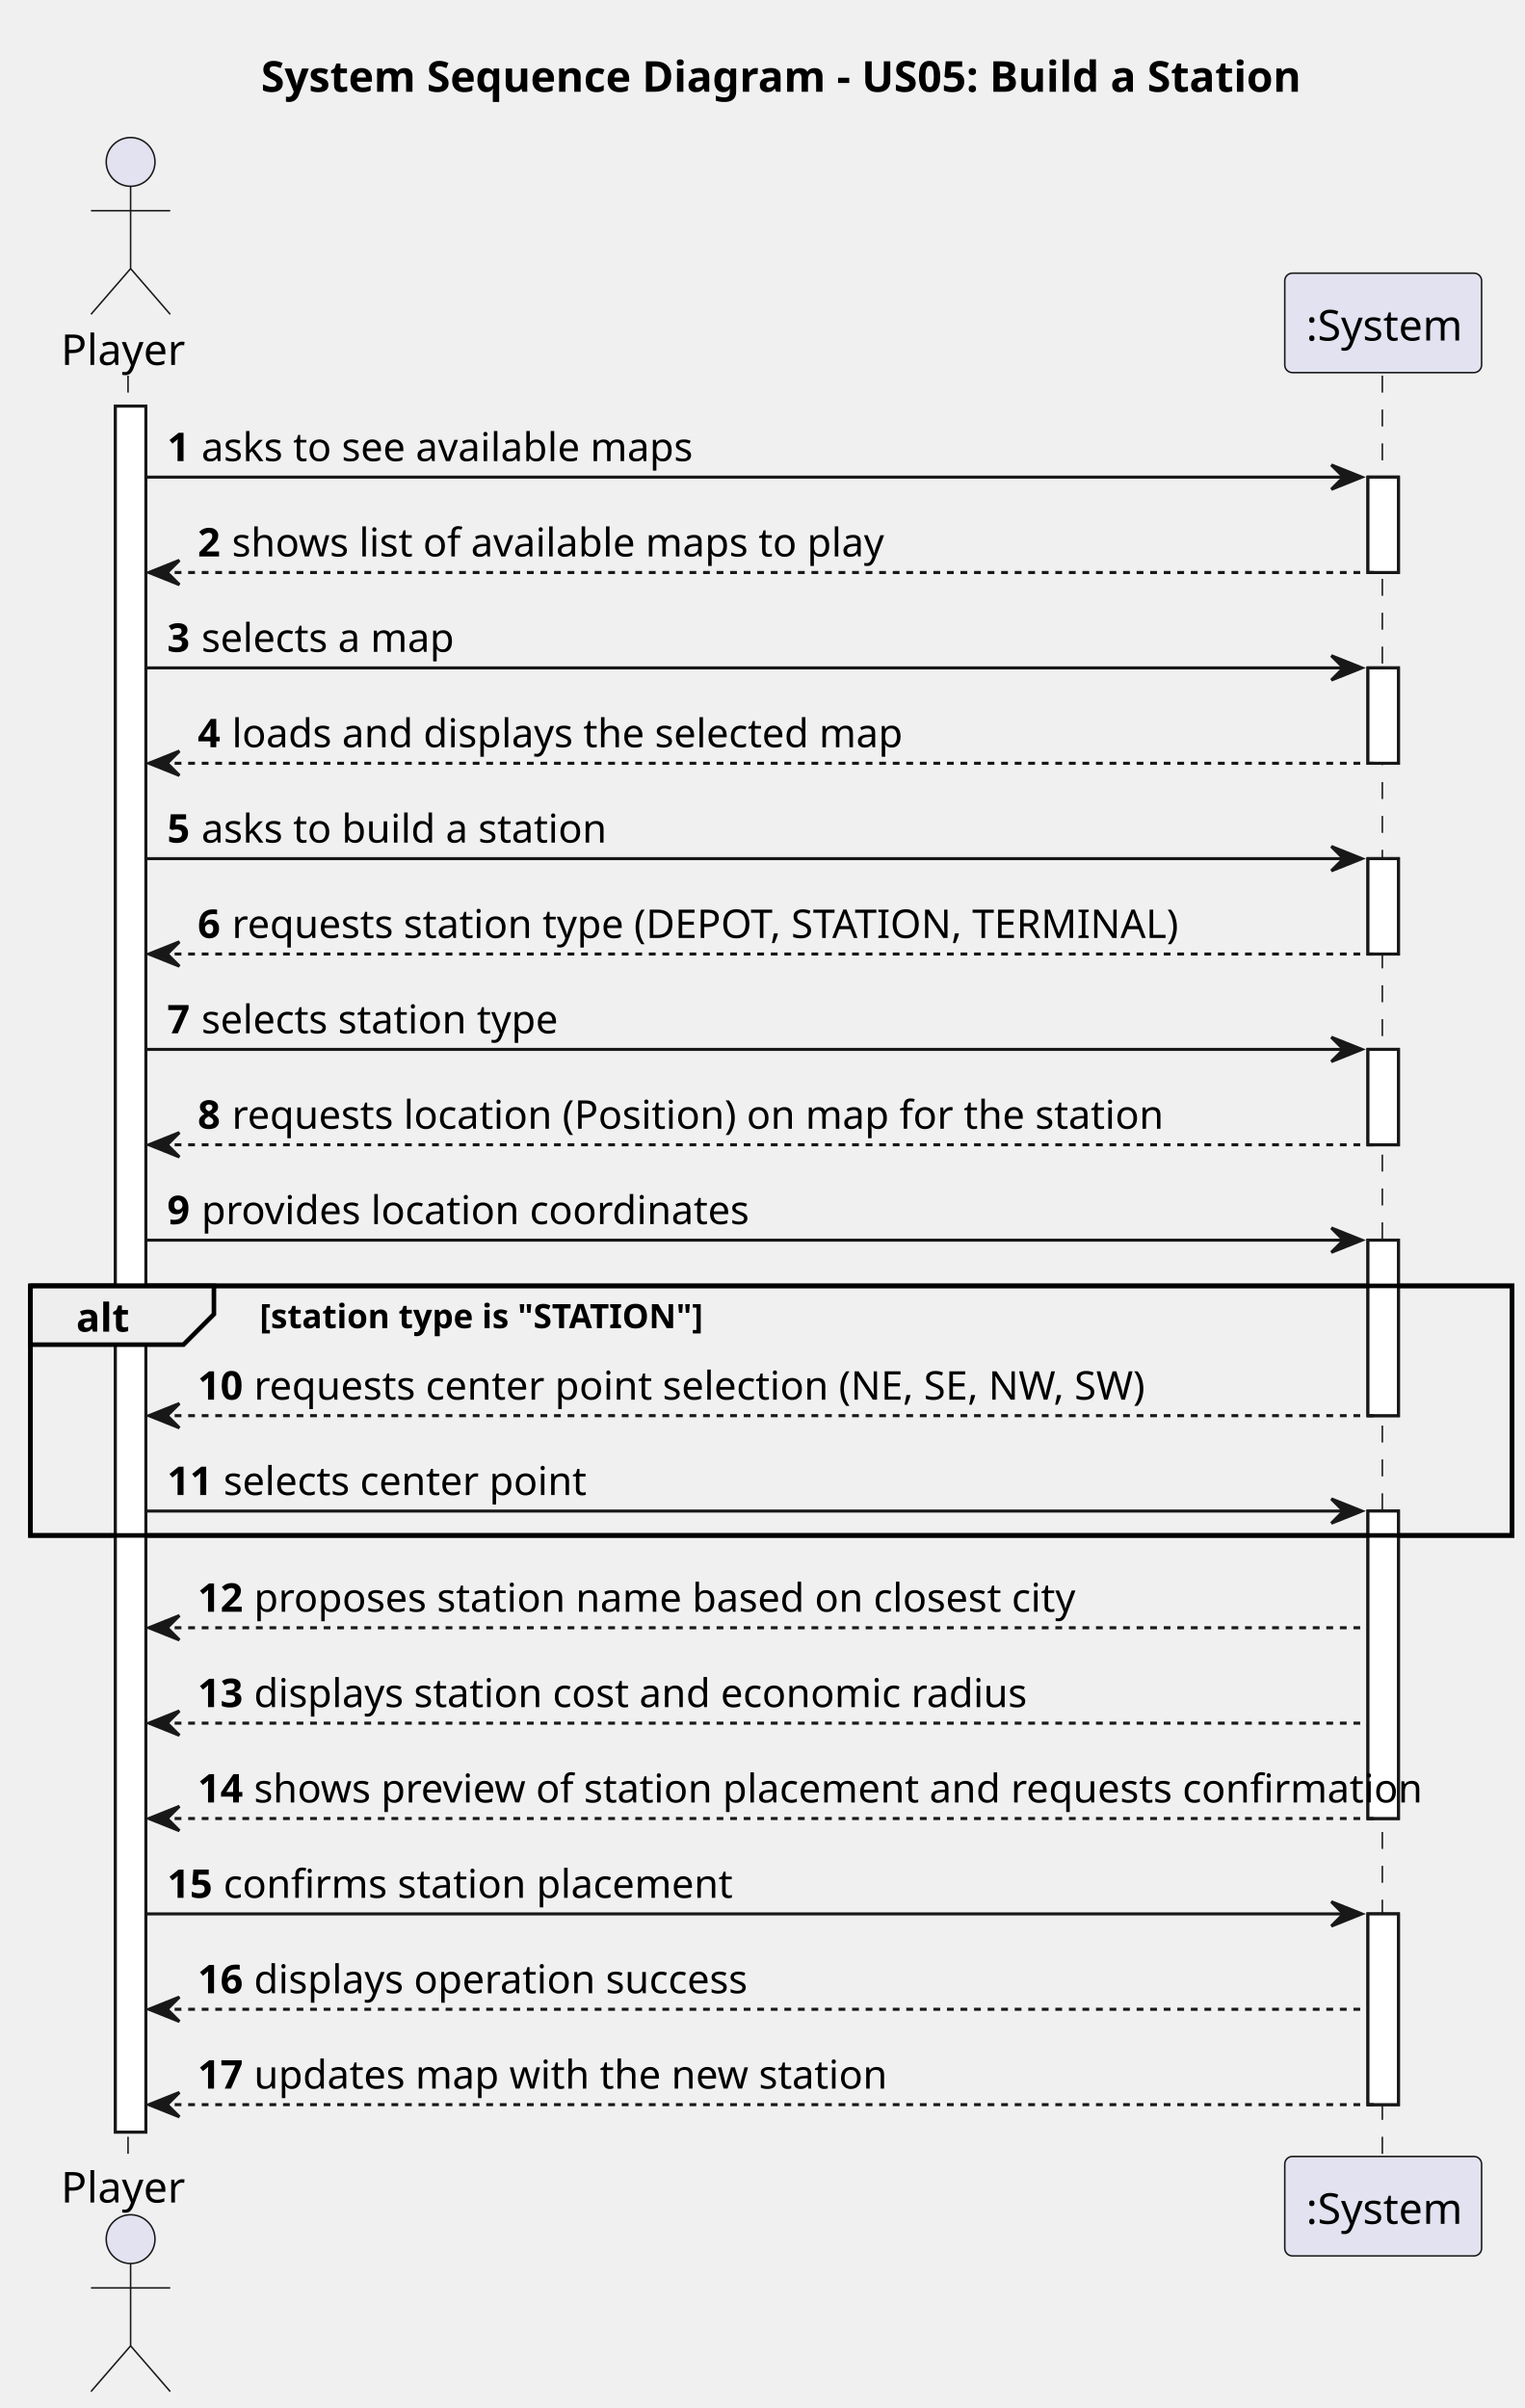
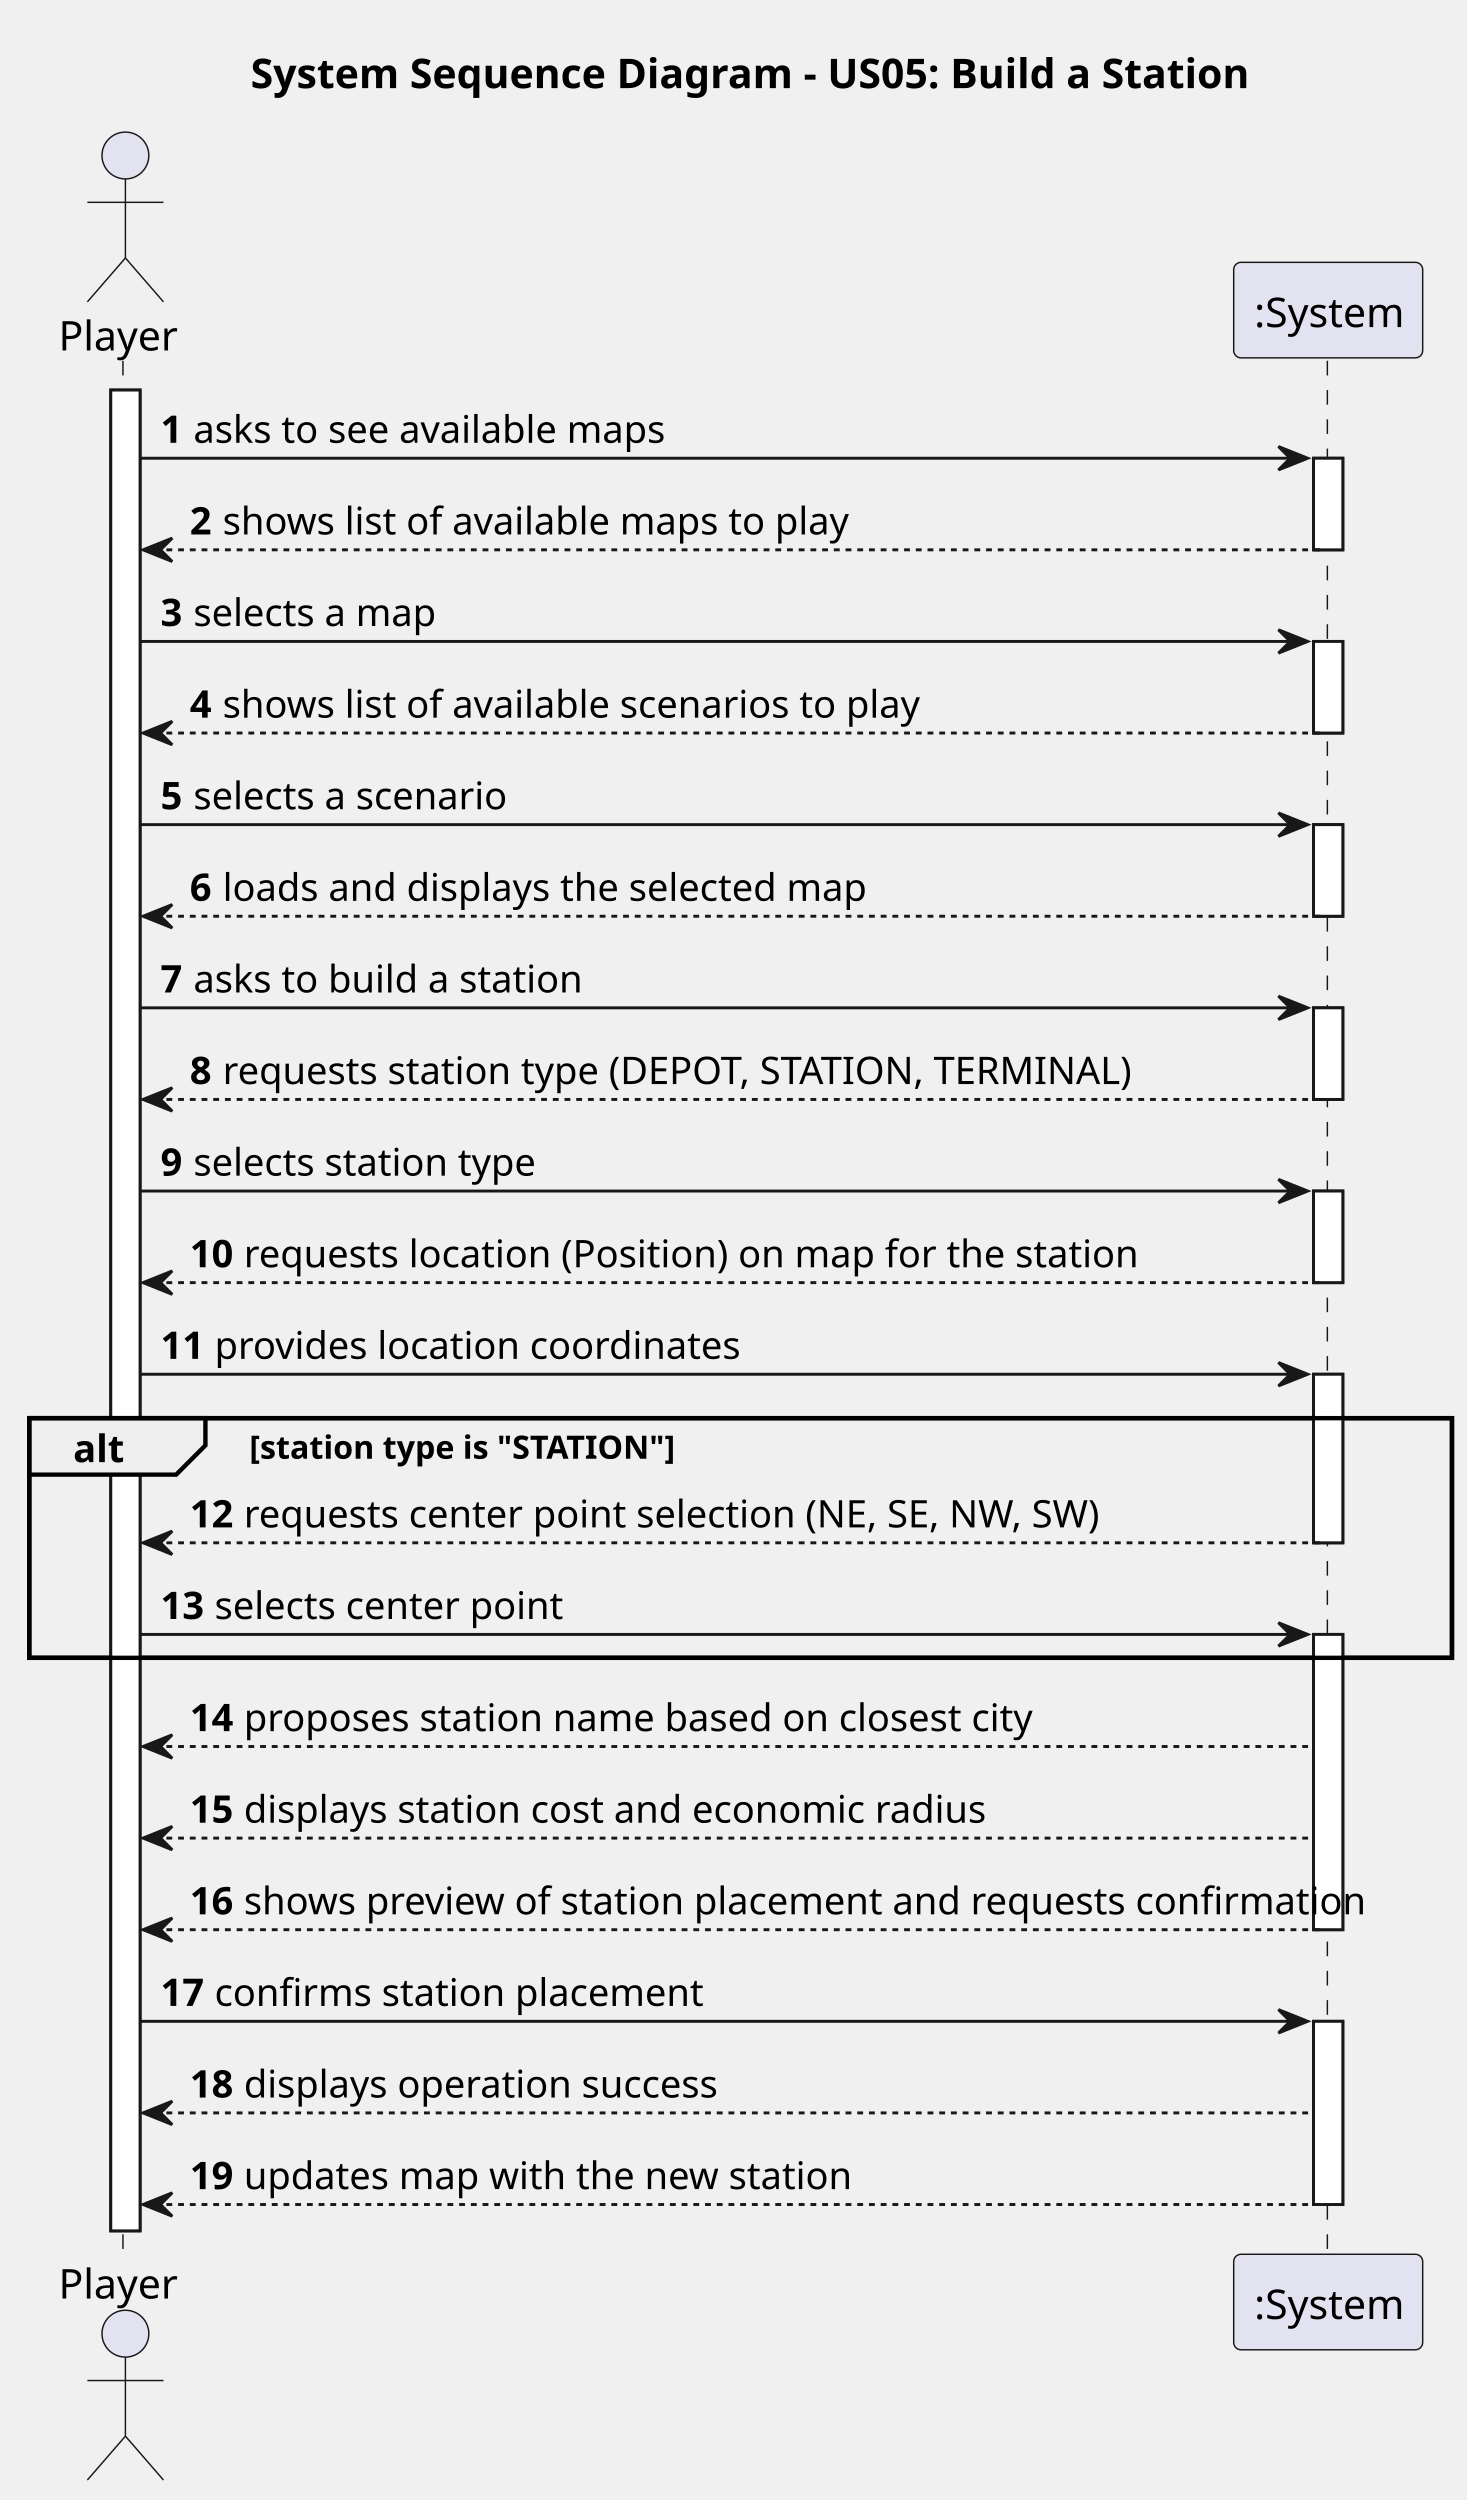
- <svg xmlns="http://www.w3.org/2000/svg" contentStyleType="text/css" height="711.9px" preserveAspectRatio="none" style="width:450px;height:711px;background:#FFFFFF;" version="1.1" viewBox="0 0 450 711" width="450.9px" zoomAndPan="magnify">
+ <svg xmlns="http://www.w3.org/2000/svg" contentStyleType="text/css" height="854px" preserveAspectRatio="none" style="width:501px;height:854px;background:#FFFFFF;" version="1.1" viewBox="0 0 501 854" width="501px" zoomAndPan="magnify">
  <defs />
  <g>
-     <text fill="#000000" font-family="sans-serif" font-size="12.6" font-weight="bold" lengthAdjust="spacing" textLength="300.382" x="77.055" y="27.097">System Sequence Diagram - US05: Build a Station</text>
-     <rect fill="#FFFFFF" height="509.615" style="stroke:#181818;stroke-width:0.9;" width="9" x="34.057" y="119.918" />
-     <rect fill="#FFFFFF" height="28.162" style="stroke:#181818;stroke-width:0.9;" width="9" x="403.838" y="140.88" />
-     <rect fill="#FFFFFF" height="28.162" style="stroke:#181818;stroke-width:0.9;" width="9" x="403.838" y="197.204" />
-     <rect fill="#FFFFFF" height="28.162" style="stroke:#181818;stroke-width:0.9;" width="9" x="403.838" y="253.528" />
-     <rect fill="#FFFFFF" height="28.162" style="stroke:#181818;stroke-width:0.9;" width="9" x="403.838" y="309.851" />
-     <rect fill="#FFFFFF" height="51.824" style="stroke:#181818;stroke-width:0.9;" width="9" x="403.838" y="366.175" />
-     <rect fill="#FFFFFF" height="90.786" style="stroke:#181818;stroke-width:0.9;" width="9" x="403.838" y="446.161" />
-     <rect fill="#FFFFFF" height="56.324" style="stroke:#181818;stroke-width:0.9;" width="9" x="403.838" y="565.109" />
-     <rect fill="none" height="73.686" style="stroke:#000000;stroke-width:1.35;" width="437.392" x="9" y="379.675" />
-     <line style="stroke:#181818;stroke-width:0.45;stroke-dasharray:5.0,5.0;" x1="37.8" x2="37.8" y1="110.918" y2="637.632" />
-     <line style="stroke:#181818;stroke-width:0.45;stroke-dasharray:5.0,5.0;" x1="408.084" x2="408.084" y1="110.918" y2="637.632" />
-     <text fill="#000000" font-family="sans-serif" font-size="12.6" lengthAdjust="spacing" textLength="35.714" x="18" y="107.756">Player</text>
-     <ellipse cx="38.557" cy="47.809" fill="#E2E2F0" rx="7.2" ry="7.2" style="stroke:#181818;stroke-width:0.45;" />
-     <path d="M38.557,55.009 L38.557,79.309 M26.857,62.209 L50.257,62.209 M38.557,79.309 L26.857,92.809 M38.557,79.309 L50.257,92.809 " fill="none" style="stroke:#181818;stroke-width:0.45;" />
-     <text fill="#000000" font-family="sans-serif" font-size="12.6" lengthAdjust="spacing" textLength="35.714" x="18" y="650.329">Player</text>
-     <ellipse cx="38.557" cy="661.141" fill="#E2E2F0" rx="7.2" ry="7.2" style="stroke:#181818;stroke-width:0.45;" />
-     <path d="M38.557,668.341 L38.557,692.641 M26.857,675.541 L50.257,675.541 M38.557,692.641 L26.857,706.141 M38.557,692.641 L50.257,706.141 " fill="none" style="stroke:#181818;stroke-width:0.45;" />
-     <rect fill="#E2E2F0" height="29.359" rx="2.25" ry="2.25" style="stroke:#181818;stroke-width:0.45;" width="58.109" x="379.284" y="80.659" />
-     <text fill="#000000" font-family="sans-serif" font-size="12.6" lengthAdjust="spacing" textLength="45.509" x="385.584" y="100.556">:System</text>
-     <rect fill="#E2E2F0" height="29.359" rx="2.25" ry="2.25" style="stroke:#181818;stroke-width:0.45;" width="58.109" x="379.284" y="636.732" />
-     <text fill="#000000" font-family="sans-serif" font-size="12.6" lengthAdjust="spacing" textLength="45.509" x="385.584" y="656.629">:System</text>
-     <rect fill="#FFFFFF" height="509.615" style="stroke:#181818;stroke-width:0.9;" width="9" x="34.057" y="119.918" />
-     <rect fill="#FFFFFF" height="28.162" style="stroke:#181818;stroke-width:0.9;" width="9" x="403.838" y="140.88" />
-     <rect fill="#FFFFFF" height="28.162" style="stroke:#181818;stroke-width:0.9;" width="9" x="403.838" y="197.204" />
-     <rect fill="#FFFFFF" height="28.162" style="stroke:#181818;stroke-width:0.9;" width="9" x="403.838" y="253.528" />
-     <rect fill="#FFFFFF" height="28.162" style="stroke:#181818;stroke-width:0.9;" width="9" x="403.838" y="309.851" />
-     <rect fill="#FFFFFF" height="51.824" style="stroke:#181818;stroke-width:0.9;" width="9" x="403.838" y="366.175" />
-     <rect fill="#FFFFFF" height="90.786" style="stroke:#181818;stroke-width:0.9;" width="9" x="403.838" y="446.161" />
-     <rect fill="#FFFFFF" height="56.324" style="stroke:#181818;stroke-width:0.9;" width="9" x="403.838" y="565.109" />
-     <polygon fill="#181818" points="393.038,137.28,402.038,140.88,393.038,144.48,396.638,140.88" style="stroke:#181818;stroke-width:0.9;" />
-     <line style="stroke:#181818;stroke-width:0.9;" x1="43.057" x2="398.438" y1="140.88" y2="140.88" />
-     <text fill="#000000" font-family="sans-serif" font-size="11.7" font-weight="bold" lengthAdjust="spacing" textLength="6.507" x="49.357" y="136.143">1</text>
-     <text fill="#000000" font-family="sans-serif" font-size="11.7" lengthAdjust="spacing" textLength="140.474" x="59.464" y="136.143">asks to see available maps</text>
-     <polygon fill="#181818" points="52.957,165.442,43.957,169.042,52.957,172.642,49.357,169.042" style="stroke:#181818;stroke-width:0.9;" />
-     <line style="stroke:#181818;stroke-width:0.9;stroke-dasharray:2.0,2.0;" x1="47.557" x2="407.438" y1="169.042" y2="169.042" />
-     <text fill="#000000" font-family="sans-serif" font-size="11.7" font-weight="bold" lengthAdjust="spacing" textLength="6.507" x="58.357" y="164.305">2</text>
-     <text fill="#000000" font-family="sans-serif" font-size="11.7" lengthAdjust="spacing" textLength="182.738" x="68.464" y="164.305">shows list of available maps to play</text>
-     <polygon fill="#181818" points="393.038,193.604,402.038,197.204,393.038,200.804,396.638,197.204" style="stroke:#181818;stroke-width:0.9;" />
-     <line style="stroke:#181818;stroke-width:0.9;" x1="43.057" x2="398.438" y1="197.204" y2="197.204" />
-     <text fill="#000000" font-family="sans-serif" font-size="11.7" font-weight="bold" lengthAdjust="spacing" textLength="6.507" x="49.357" y="192.467">3</text>
-     <text fill="#000000" font-family="sans-serif" font-size="11.7" lengthAdjust="spacing" textLength="72.182" x="59.464" y="192.467">selects a map</text>
-     <polygon fill="#181818" points="52.957,221.766,43.957,225.366,52.957,228.966,49.357,225.366" style="stroke:#181818;stroke-width:0.9;" />
-     <line style="stroke:#181818;stroke-width:0.9;stroke-dasharray:2.0,2.0;" x1="47.557" x2="407.438" y1="225.366" y2="225.366" />
-     <text fill="#000000" font-family="sans-serif" font-size="11.7" font-weight="bold" lengthAdjust="spacing" textLength="6.507" x="58.357" y="220.629">4</text>
-     <text fill="#000000" font-family="sans-serif" font-size="11.7" lengthAdjust="spacing" textLength="188.617" x="68.464" y="220.629">loads and displays the selected map</text>
-     <polygon fill="#181818" points="393.038,249.928,402.038,253.528,393.038,257.127,396.638,253.528" style="stroke:#181818;stroke-width:0.9;" />
-     <line style="stroke:#181818;stroke-width:0.9;" x1="43.057" x2="398.438" y1="253.528" y2="253.528" />
-     <text fill="#000000" font-family="sans-serif" font-size="11.7" font-weight="bold" lengthAdjust="spacing" textLength="6.507" x="49.357" y="248.791">5</text>
-     <text fill="#000000" font-family="sans-serif" font-size="11.7" lengthAdjust="spacing" textLength="112.515" x="59.464" y="248.791">asks to build a station</text>
-     <polygon fill="#181818" points="52.957,278.089,43.957,281.69,52.957,285.289,49.357,281.69" style="stroke:#181818;stroke-width:0.9;" />
-     <line style="stroke:#181818;stroke-width:0.9;stroke-dasharray:2.0,2.0;" x1="47.557" x2="407.438" y1="281.69" y2="281.69" />
-     <text fill="#000000" font-family="sans-serif" font-size="11.7" font-weight="bold" lengthAdjust="spacing" textLength="6.507" x="58.357" y="276.953">6</text>
-     <text fill="#000000" font-family="sans-serif" font-size="11.7" lengthAdjust="spacing" textLength="282.171" x="68.464" y="276.953">requests station type (DEPOT, STATION, TERMINAL)</text>
-     <polygon fill="#181818" points="393.038,306.251,402.038,309.851,393.038,313.451,396.638,309.851" style="stroke:#181818;stroke-width:0.9;" />
-     <line style="stroke:#181818;stroke-width:0.9;" x1="43.057" x2="398.438" y1="309.851" y2="309.851" />
-     <text fill="#000000" font-family="sans-serif" font-size="11.7" font-weight="bold" lengthAdjust="spacing" textLength="6.507" x="49.357" y="305.115">7</text>
-     <text fill="#000000" font-family="sans-serif" font-size="11.7" lengthAdjust="spacing" textLength="99.501" x="59.464" y="305.115">selects station type</text>
-     <polygon fill="#181818" points="52.957,334.413,43.957,338.013,52.957,341.613,49.357,338.013" style="stroke:#181818;stroke-width:0.9;" />
-     <line style="stroke:#181818;stroke-width:0.9;stroke-dasharray:2.0,2.0;" x1="47.557" x2="407.438" y1="338.013" y2="338.013" />
-     <text fill="#000000" font-family="sans-serif" font-size="11.7" font-weight="bold" lengthAdjust="spacing" textLength="6.507" x="58.357" y="333.277">8</text>
-     <text fill="#000000" font-family="sans-serif" font-size="11.7" lengthAdjust="spacing" textLength="257.537" x="68.464" y="333.277">requests location (Position) on map for the station</text>
-     <polygon fill="#181818" points="393.038,362.575,402.038,366.175,393.038,369.775,396.638,366.175" style="stroke:#181818;stroke-width:0.9;" />
-     <line style="stroke:#181818;stroke-width:0.9;" x1="43.057" x2="398.438" y1="366.175" y2="366.175" />
-     <text fill="#000000" font-family="sans-serif" font-size="11.7" font-weight="bold" lengthAdjust="spacing" textLength="6.507" x="49.357" y="361.439">9</text>
-     <text fill="#000000" font-family="sans-serif" font-size="11.7" lengthAdjust="spacing" textLength="151.54" x="59.464" y="361.439">provides location coordinates</text>
-     <path d="M9,379.675 L63.154,379.675 L63.154,388.037 L54.154,397.037 L9,397.037 L9,379.675 " fill="#EEEEEE" style="stroke:#000000;stroke-width:1.35;" />
-     <rect fill="none" height="73.686" style="stroke:#000000;stroke-width:1.35;" width="437.392" x="9" y="379.675" />
-     <text fill="#000000" font-family="sans-serif" font-size="11.7" font-weight="bold" lengthAdjust="spacing" textLength="13.654" x="22.5" y="393.201">alt</text>
-     <text fill="#000000" font-family="sans-serif" font-size="9.9" font-weight="bold" lengthAdjust="spacing" textLength="128.744" x="76.654" y="392.158">[station type is "STATION"]</text>
-     <polygon fill="#181818" points="52.957,414.399,43.957,417.999,52.957,421.599,49.357,417.999" style="stroke:#181818;stroke-width:0.9;" />
-     <line style="stroke:#181818;stroke-width:0.9;stroke-dasharray:2.0,2.0;" x1="47.557" x2="407.438" y1="417.999" y2="417.999" />
-     <text fill="#000000" font-family="sans-serif" font-size="11.7" font-weight="bold" lengthAdjust="spacing" textLength="13.014" x="58.357" y="413.263">10</text>
-     <text fill="#000000" font-family="sans-serif" font-size="11.7" lengthAdjust="spacing" textLength="259.44" x="74.971" y="413.263">requests center point selection (NE, SE, NW, SW)</text>
-     <polygon fill="#181818" points="393.038,442.561,402.038,446.161,393.038,449.761,396.638,446.161" style="stroke:#181818;stroke-width:0.9;" />
-     <line style="stroke:#181818;stroke-width:0.9;" x1="43.057" x2="398.438" y1="446.161" y2="446.161" />
-     <text fill="#000000" font-family="sans-serif" font-size="11.7" font-weight="bold" lengthAdjust="spacing" textLength="13.014" x="49.357" y="441.425">11</text>
-     <text fill="#000000" font-family="sans-serif" font-size="11.7" lengthAdjust="spacing" textLength="100.804" x="65.971" y="441.425">selects center point</text>
-     <polygon fill="#181818" points="52.957,477.023,43.957,480.623,52.957,484.223,49.357,480.623" style="stroke:#181818;stroke-width:0.9;" />
-     <line style="stroke:#181818;stroke-width:0.9;stroke-dasharray:2.0,2.0;" x1="47.557" x2="402.938" y1="480.623" y2="480.623" />
-     <text fill="#000000" font-family="sans-serif" font-size="11.7" font-weight="bold" lengthAdjust="spacing" textLength="13.014" x="58.357" y="475.886">12</text>
-     <text fill="#000000" font-family="sans-serif" font-size="11.7" lengthAdjust="spacing" textLength="230.23" x="74.971" y="475.886">proposes station name based on closest city</text>
-     <polygon fill="#181818" points="52.957,505.185,43.957,508.785,52.957,512.385,49.357,508.785" style="stroke:#181818;stroke-width:0.9;" />
-     <line style="stroke:#181818;stroke-width:0.9;stroke-dasharray:2.0,2.0;" x1="47.557" x2="402.938" y1="508.785" y2="508.785" />
-     <text fill="#000000" font-family="sans-serif" font-size="11.7" font-weight="bold" lengthAdjust="spacing" textLength="13.014" x="58.357" y="504.048">13</text>
-     <text fill="#000000" font-family="sans-serif" font-size="11.7" lengthAdjust="spacing" textLength="215.913" x="74.971" y="504.048">displays station cost and economic radius</text>
-     <polygon fill="#181818" points="52.957,533.347,43.957,536.947,52.957,540.547,49.357,536.947" style="stroke:#181818;stroke-width:0.9;" />
-     <line style="stroke:#181818;stroke-width:0.9;stroke-dasharray:2.0,2.0;" x1="47.557" x2="407.438" y1="536.947" y2="536.947" />
-     <text fill="#000000" font-family="sans-serif" font-size="11.7" font-weight="bold" lengthAdjust="spacing" textLength="13.014" x="58.357" y="532.21">14</text>
-     <text fill="#000000" font-family="sans-serif" font-size="11.7" lengthAdjust="spacing" textLength="322.567" x="74.971" y="532.21">shows preview of station placement and requests confirmation</text>
-     <polygon fill="#181818" points="393.038,561.509,402.038,565.109,393.038,568.709,396.638,565.109" style="stroke:#181818;stroke-width:0.9;" />
-     <line style="stroke:#181818;stroke-width:0.9;" x1="43.057" x2="398.438" y1="565.109" y2="565.109" />
-     <text fill="#000000" font-family="sans-serif" font-size="11.7" font-weight="bold" lengthAdjust="spacing" textLength="13.014" x="49.357" y="560.372">15</text>
-     <text fill="#000000" font-family="sans-serif" font-size="11.7" lengthAdjust="spacing" textLength="139.16" x="65.971" y="560.372">confirms station placement</text>
-     <polygon fill="#181818" points="52.957,589.67,43.957,593.27,52.957,596.87,49.357,593.27" style="stroke:#181818;stroke-width:0.9;" />
-     <line style="stroke:#181818;stroke-width:0.9;stroke-dasharray:2.0,2.0;" x1="47.557" x2="402.938" y1="593.27" y2="593.27" />
-     <text fill="#000000" font-family="sans-serif" font-size="11.7" font-weight="bold" lengthAdjust="spacing" textLength="13.014" x="58.357" y="588.534">16</text>
-     <text fill="#000000" font-family="sans-serif" font-size="11.7" lengthAdjust="spacing" textLength="139.823" x="74.971" y="588.534">displays operation success</text>
-     <polygon fill="#181818" points="52.957,617.832,43.957,621.432,52.957,625.032,49.357,621.432" style="stroke:#181818;stroke-width:0.9;" />
-     <line style="stroke:#181818;stroke-width:0.9;stroke-dasharray:2.0,2.0;" x1="47.557" x2="407.438" y1="621.432" y2="621.432" />
-     <text fill="#000000" font-family="sans-serif" font-size="11.7" font-weight="bold" lengthAdjust="spacing" textLength="13.014" x="58.357" y="616.696">17</text>
-     <text fill="#000000" font-family="sans-serif" font-size="11.7" lengthAdjust="spacing" textLength="173.655" x="74.971" y="616.696">updates map with the new station</text>
+     <text fill="#000000" font-family="sans-serif" font-size="14" font-weight="bold" lengthAdjust="spacing" textLength="333.758" x="85.617" y="30.107">System Sequence Diagram - US05: Build a Station</text>
+     <rect fill="#FFFFFF" height="628.82" style="stroke:#181818;stroke-width:1.0;" width="10" x="37.841" y="133.242" />
+     <rect fill="#FFFFFF" height="31.291" style="stroke:#181818;stroke-width:1.0;" width="10" x="448.709" y="156.533" />
+     <rect fill="#FFFFFF" height="31.291" style="stroke:#181818;stroke-width:1.0;" width="10" x="448.709" y="219.115" />
+     <rect fill="#FFFFFF" height="31.291" style="stroke:#181818;stroke-width:1.0;" width="10" x="448.709" y="281.697" />
+     <rect fill="#FFFFFF" height="31.291" style="stroke:#181818;stroke-width:1.0;" width="10" x="448.709" y="344.279" />
+     <rect fill="#FFFFFF" height="31.291" style="stroke:#181818;stroke-width:1.0;" width="10" x="448.709" y="406.861" />
+     <rect fill="#FFFFFF" height="57.582" style="stroke:#181818;stroke-width:1.0;" width="10" x="448.709" y="469.443" />
+     <rect fill="#FFFFFF" height="100.873" style="stroke:#181818;stroke-width:1.0;" width="10" x="448.709" y="558.316" />
+     <rect fill="#FFFFFF" height="62.582" style="stroke:#181818;stroke-width:1.0;" width="10" x="448.709" y="690.481" />
+     <rect fill="none" height="81.873" style="stroke:#000000;stroke-width:1.5;" width="485.992" x="10" y="484.443" />
+     <line style="stroke:#181818;stroke-width:0.5;stroke-dasharray:5.0,5.0;" x1="42" x2="42" y1="123.242" y2="771.062" />
+     <line style="stroke:#181818;stroke-width:0.5;stroke-dasharray:5.0,5.0;" x1="453.426" x2="453.426" y1="123.242" y2="771.062" />
+     <text fill="#000000" font-family="sans-serif" font-size="14" lengthAdjust="spacing" textLength="39.683" x="20" y="119.728">Player</text>
+     <ellipse cx="42.841" cy="53.121" fill="#E2E2F0" rx="8" ry="8" style="stroke:#181818;stroke-width:0.5;" />
+     <path d="M42.841,61.121 L42.841,88.121 M29.841,69.121 L55.841,69.121 M42.841,88.121 L29.841,103.121 M42.841,88.121 L55.841,103.121 " fill="none" style="stroke:#181818;stroke-width:0.5;" />
+     <text fill="#000000" font-family="sans-serif" font-size="14" lengthAdjust="spacing" textLength="39.683" x="20" y="785.17">Player</text>
+     <ellipse cx="42.841" cy="797.184" fill="#E2E2F0" rx="8" ry="8" style="stroke:#181818;stroke-width:0.5;" />
+     <path d="M42.841,805.184 L42.841,832.184 M29.841,813.184 L55.841,813.184 M42.841,832.184 L29.841,847.184 M42.841,832.184 L55.841,847.184 " fill="none" style="stroke:#181818;stroke-width:0.5;" />
+     <rect fill="#E2E2F0" height="32.621" rx="2.5" ry="2.5" style="stroke:#181818;stroke-width:0.5;" width="64.565" x="421.426" y="89.621" />
+     <text fill="#000000" font-family="sans-serif" font-size="14" lengthAdjust="spacing" textLength="50.565" x="428.426" y="111.728">:System</text>
+     <rect fill="#E2E2F0" height="32.621" rx="2.5" ry="2.5" style="stroke:#181818;stroke-width:0.5;" width="64.565" x="421.426" y="770.062" />
+     <text fill="#000000" font-family="sans-serif" font-size="14" lengthAdjust="spacing" textLength="50.565" x="428.426" y="792.17">:System</text>
+     <rect fill="#FFFFFF" height="628.82" style="stroke:#181818;stroke-width:1.0;" width="10" x="37.841" y="133.242" />
+     <rect fill="#FFFFFF" height="31.291" style="stroke:#181818;stroke-width:1.0;" width="10" x="448.709" y="156.533" />
+     <rect fill="#FFFFFF" height="31.291" style="stroke:#181818;stroke-width:1.0;" width="10" x="448.709" y="219.115" />
+     <rect fill="#FFFFFF" height="31.291" style="stroke:#181818;stroke-width:1.0;" width="10" x="448.709" y="281.697" />
+     <rect fill="#FFFFFF" height="31.291" style="stroke:#181818;stroke-width:1.0;" width="10" x="448.709" y="344.279" />
+     <rect fill="#FFFFFF" height="31.291" style="stroke:#181818;stroke-width:1.0;" width="10" x="448.709" y="406.861" />
+     <rect fill="#FFFFFF" height="57.582" style="stroke:#181818;stroke-width:1.0;" width="10" x="448.709" y="469.443" />
+     <rect fill="#FFFFFF" height="100.873" style="stroke:#181818;stroke-width:1.0;" width="10" x="448.709" y="558.316" />
+     <rect fill="#FFFFFF" height="62.582" style="stroke:#181818;stroke-width:1.0;" width="10" x="448.709" y="690.481" />
+     <polygon fill="#181818" points="436.709,152.533,446.709,156.533,436.709,160.533,440.709,156.533" style="stroke:#181818;stroke-width:1.0;" />
+     <line style="stroke:#181818;stroke-width:1.0;" x1="47.841" x2="442.709" y1="156.533" y2="156.533" />
+     <text fill="#000000" font-family="sans-serif" font-size="13" font-weight="bold" lengthAdjust="spacing" textLength="7.23" x="54.841" y="151.27">1</text>
+     <text fill="#000000" font-family="sans-serif" font-size="13" lengthAdjust="spacing" textLength="156.083" x="66.071" y="151.27">asks to see available maps</text>
+     <polygon fill="#181818" points="58.841,183.824,48.841,187.824,58.841,191.824,54.841,187.824" style="stroke:#181818;stroke-width:1.0;" />
+     <line style="stroke:#181818;stroke-width:1.0;stroke-dasharray:2.0,2.0;" x1="52.841" x2="452.709" y1="187.824" y2="187.824" />
+     <text fill="#000000" font-family="sans-serif" font-size="13" font-weight="bold" lengthAdjust="spacing" textLength="7.23" x="64.841" y="182.561">2</text>
+     <text fill="#000000" font-family="sans-serif" font-size="13" lengthAdjust="spacing" textLength="203.042" x="76.071" y="182.561">shows list of available maps to play</text>
+     <polygon fill="#181818" points="436.709,215.115,446.709,219.115,436.709,223.115,440.709,219.115" style="stroke:#181818;stroke-width:1.0;" />
+     <line style="stroke:#181818;stroke-width:1.0;" x1="47.841" x2="442.709" y1="219.115" y2="219.115" />
+     <text fill="#000000" font-family="sans-serif" font-size="13" font-weight="bold" lengthAdjust="spacing" textLength="7.23" x="54.841" y="213.852">3</text>
+     <text fill="#000000" font-family="sans-serif" font-size="13" lengthAdjust="spacing" textLength="80.203" x="66.071" y="213.852">selects a map</text>
+     <polygon fill="#181818" points="58.841,246.406,48.841,250.406,58.841,254.406,54.841,250.406" style="stroke:#181818;stroke-width:1.0;" />
+     <line style="stroke:#181818;stroke-width:1.0;stroke-dasharray:2.0,2.0;" x1="52.841" x2="452.709" y1="250.406" y2="250.406" />
+     <text fill="#000000" font-family="sans-serif" font-size="13" font-weight="bold" lengthAdjust="spacing" textLength="7.23" x="64.841" y="245.144">4</text>
+     <text fill="#000000" font-family="sans-serif" font-size="13" lengthAdjust="spacing" textLength="226.891" x="76.071" y="245.144">shows list of available scenarios to play</text>
+     <polygon fill="#181818" points="436.709,277.697,446.709,281.697,436.709,285.697,440.709,281.697" style="stroke:#181818;stroke-width:1.0;" />
+     <line style="stroke:#181818;stroke-width:1.0;" x1="47.841" x2="442.709" y1="281.697" y2="281.697" />
+     <text fill="#000000" font-family="sans-serif" font-size="13" font-weight="bold" lengthAdjust="spacing" textLength="7.23" x="54.841" y="276.435">5</text>
+     <text fill="#000000" font-family="sans-serif" font-size="13" lengthAdjust="spacing" textLength="104.051" x="66.071" y="276.435">selects a scenario</text>
+     <polygon fill="#181818" points="58.841,308.988,48.841,312.988,58.841,316.988,54.841,312.988" style="stroke:#181818;stroke-width:1.0;" />
+     <line style="stroke:#181818;stroke-width:1.0;stroke-dasharray:2.0,2.0;" x1="52.841" x2="452.709" y1="312.988" y2="312.988" />
+     <text fill="#000000" font-family="sans-serif" font-size="13" font-weight="bold" lengthAdjust="spacing" textLength="7.23" x="64.841" y="307.726">6</text>
+     <text fill="#000000" font-family="sans-serif" font-size="13" lengthAdjust="spacing" textLength="209.574" x="76.071" y="307.726">loads and displays the selected map</text>
+     <polygon fill="#181818" points="436.709,340.279,446.709,344.279,436.709,348.279,440.709,344.279" style="stroke:#181818;stroke-width:1.0;" />
+     <line style="stroke:#181818;stroke-width:1.0;" x1="47.841" x2="442.709" y1="344.279" y2="344.279" />
+     <text fill="#000000" font-family="sans-serif" font-size="13" font-weight="bold" lengthAdjust="spacing" textLength="7.23" x="54.841" y="339.017">7</text>
+     <text fill="#000000" font-family="sans-serif" font-size="13" lengthAdjust="spacing" textLength="125.017" x="66.071" y="339.017">asks to build a station</text>
+     <polygon fill="#181818" points="58.841,371.57,48.841,375.57,58.841,379.57,54.841,375.57" style="stroke:#181818;stroke-width:1.0;" />
+     <line style="stroke:#181818;stroke-width:1.0;stroke-dasharray:2.0,2.0;" x1="52.841" x2="452.709" y1="375.57" y2="375.57" />
+     <text fill="#000000" font-family="sans-serif" font-size="13" font-weight="bold" lengthAdjust="spacing" textLength="7.23" x="64.841" y="370.308">8</text>
+     <text fill="#000000" font-family="sans-serif" font-size="13" lengthAdjust="spacing" textLength="313.523" x="76.071" y="370.308">requests station type (DEPOT, STATION, TERMINAL)</text>
+     <polygon fill="#181818" points="436.709,402.861,446.709,406.861,436.709,410.861,440.709,406.861" style="stroke:#181818;stroke-width:1.0;" />
+     <line style="stroke:#181818;stroke-width:1.0;" x1="47.841" x2="442.709" y1="406.861" y2="406.861" />
+     <text fill="#000000" font-family="sans-serif" font-size="13" font-weight="bold" lengthAdjust="spacing" textLength="7.23" x="54.841" y="401.599">9</text>
+     <text fill="#000000" font-family="sans-serif" font-size="13" lengthAdjust="spacing" textLength="110.557" x="66.071" y="401.599">selects station type</text>
+     <polygon fill="#181818" points="58.841,434.152,48.841,438.152,58.841,442.152,54.841,438.152" style="stroke:#181818;stroke-width:1.0;" />
+     <line style="stroke:#181818;stroke-width:1.0;stroke-dasharray:2.0,2.0;" x1="52.841" x2="452.709" y1="438.152" y2="438.152" />
+     <text fill="#000000" font-family="sans-serif" font-size="13" font-weight="bold" lengthAdjust="spacing" textLength="14.46" x="64.841" y="432.89">10</text>
+     <text fill="#000000" font-family="sans-serif" font-size="13" lengthAdjust="spacing" textLength="286.152" x="83.301" y="432.89">requests location (Position) on map for the station</text>
+     <polygon fill="#181818" points="436.709,465.443,446.709,469.443,436.709,473.443,440.709,469.443" style="stroke:#181818;stroke-width:1.0;" />
+     <line style="stroke:#181818;stroke-width:1.0;" x1="47.841" x2="442.709" y1="469.443" y2="469.443" />
+     <text fill="#000000" font-family="sans-serif" font-size="13" font-weight="bold" lengthAdjust="spacing" textLength="14.46" x="54.841" y="464.181">11</text>
+     <text fill="#000000" font-family="sans-serif" font-size="13" lengthAdjust="spacing" textLength="168.378" x="73.301" y="464.181">provides location coordinates</text>
+     <path d="M10,484.443 L70.171,484.443 L70.171,493.734 L60.171,503.734 L10,503.734 L10,484.443 " fill="#EEEEEE" style="stroke:#000000;stroke-width:1.5;" />
+     <rect fill="none" height="81.873" style="stroke:#000000;stroke-width:1.5;" width="485.992" x="10" y="484.443" />
+     <text fill="#000000" font-family="sans-serif" font-size="13" font-weight="bold" lengthAdjust="spacing" textLength="15.171" x="25" y="499.472">alt</text>
+     <text fill="#000000" font-family="sans-serif" font-size="11" font-weight="bold" lengthAdjust="spacing" textLength="143.048" x="85.171" y="498.313">[station type is "STATION"]</text>
+     <polygon fill="#181818" points="58.841,523.025,48.841,527.025,58.841,531.025,54.841,527.025" style="stroke:#181818;stroke-width:1.0;" />
+     <line style="stroke:#181818;stroke-width:1.0;stroke-dasharray:2.0,2.0;" x1="52.841" x2="452.709" y1="527.025" y2="527.025" />
+     <text fill="#000000" font-family="sans-serif" font-size="13" font-weight="bold" lengthAdjust="spacing" textLength="14.46" x="64.841" y="521.763">12</text>
+     <text fill="#000000" font-family="sans-serif" font-size="13" lengthAdjust="spacing" textLength="288.266" x="83.301" y="521.763">requests center point selection (NE, SE, NW, SW)</text>
+     <polygon fill="#181818" points="436.709,554.316,446.709,558.316,436.709,562.316,440.709,558.316" style="stroke:#181818;stroke-width:1.0;" />
+     <line style="stroke:#181818;stroke-width:1.0;" x1="47.841" x2="442.709" y1="558.316" y2="558.316" />
+     <text fill="#000000" font-family="sans-serif" font-size="13" font-weight="bold" lengthAdjust="spacing" textLength="14.46" x="54.841" y="553.054">13</text>
+     <text fill="#000000" font-family="sans-serif" font-size="13" lengthAdjust="spacing" textLength="112.004" x="73.301" y="553.054">selects center point</text>
+     <polygon fill="#181818" points="58.841,592.607,48.841,596.607,58.841,600.607,54.841,596.607" style="stroke:#181818;stroke-width:1.0;" />
+     <line style="stroke:#181818;stroke-width:1.0;stroke-dasharray:2.0,2.0;" x1="52.841" x2="447.709" y1="596.607" y2="596.607" />
+     <text fill="#000000" font-family="sans-serif" font-size="13" font-weight="bold" lengthAdjust="spacing" textLength="14.46" x="64.841" y="591.345">14</text>
+     <text fill="#000000" font-family="sans-serif" font-size="13" lengthAdjust="spacing" textLength="255.81" x="83.301" y="591.345">proposes station name based on closest city</text>
+     <polygon fill="#181818" points="58.841,623.898,48.841,627.898,58.841,631.898,54.841,627.898" style="stroke:#181818;stroke-width:1.0;" />
+     <line style="stroke:#181818;stroke-width:1.0;stroke-dasharray:2.0,2.0;" x1="52.841" x2="447.709" y1="627.898" y2="627.898" />
+     <text fill="#000000" font-family="sans-serif" font-size="13" font-weight="bold" lengthAdjust="spacing" textLength="14.46" x="64.841" y="622.636">15</text>
+     <text fill="#000000" font-family="sans-serif" font-size="13" lengthAdjust="spacing" textLength="239.903" x="83.301" y="622.636">displays station cost and economic radius</text>
+     <polygon fill="#181818" points="58.841,655.189,48.841,659.189,58.841,663.189,54.841,659.189" style="stroke:#181818;stroke-width:1.0;" />
+     <line style="stroke:#181818;stroke-width:1.0;stroke-dasharray:2.0,2.0;" x1="52.841" x2="452.709" y1="659.189" y2="659.189" />
+     <text fill="#000000" font-family="sans-serif" font-size="13" font-weight="bold" lengthAdjust="spacing" textLength="14.46" x="64.841" y="653.927">16</text>
+     <text fill="#000000" font-family="sans-serif" font-size="13" lengthAdjust="spacing" textLength="358.408" x="83.301" y="653.927">shows preview of station placement and requests confirmation</text>
+     <polygon fill="#181818" points="436.709,686.481,446.709,690.481,436.709,694.481,440.709,690.481" style="stroke:#181818;stroke-width:1.0;" />
+     <line style="stroke:#181818;stroke-width:1.0;" x1="47.841" x2="442.709" y1="690.481" y2="690.481" />
+     <text fill="#000000" font-family="sans-serif" font-size="13" font-weight="bold" lengthAdjust="spacing" textLength="14.46" x="54.841" y="685.218">17</text>
+     <text fill="#000000" font-family="sans-serif" font-size="13" lengthAdjust="spacing" textLength="154.623" x="73.301" y="685.218">confirms station placement</text>
+     <polygon fill="#181818" points="58.841,717.771,48.841,721.771,58.841,725.771,54.841,721.771" style="stroke:#181818;stroke-width:1.0;" />
+     <line style="stroke:#181818;stroke-width:1.0;stroke-dasharray:2.0,2.0;" x1="52.841" x2="447.709" y1="721.771" y2="721.771" />
+     <text fill="#000000" font-family="sans-serif" font-size="13" font-weight="bold" lengthAdjust="spacing" textLength="14.46" x="64.841" y="716.509">18</text>
+     <text fill="#000000" font-family="sans-serif" font-size="13" lengthAdjust="spacing" textLength="155.359" x="83.301" y="716.509">displays operation success</text>
+     <polygon fill="#181818" points="58.841,749.062,48.841,753.062,58.841,757.062,54.841,753.062" style="stroke:#181818;stroke-width:1.0;" />
+     <line style="stroke:#181818;stroke-width:1.0;stroke-dasharray:2.0,2.0;" x1="52.841" x2="452.709" y1="753.062" y2="753.062" />
+     <text fill="#000000" font-family="sans-serif" font-size="13" font-weight="bold" lengthAdjust="spacing" textLength="14.46" x="64.841" y="747.8">19</text>
+     <text fill="#000000" font-family="sans-serif" font-size="13" lengthAdjust="spacing" textLength="192.95" x="83.301" y="747.8">updates map with the new station</text>
  </g>
</svg>
